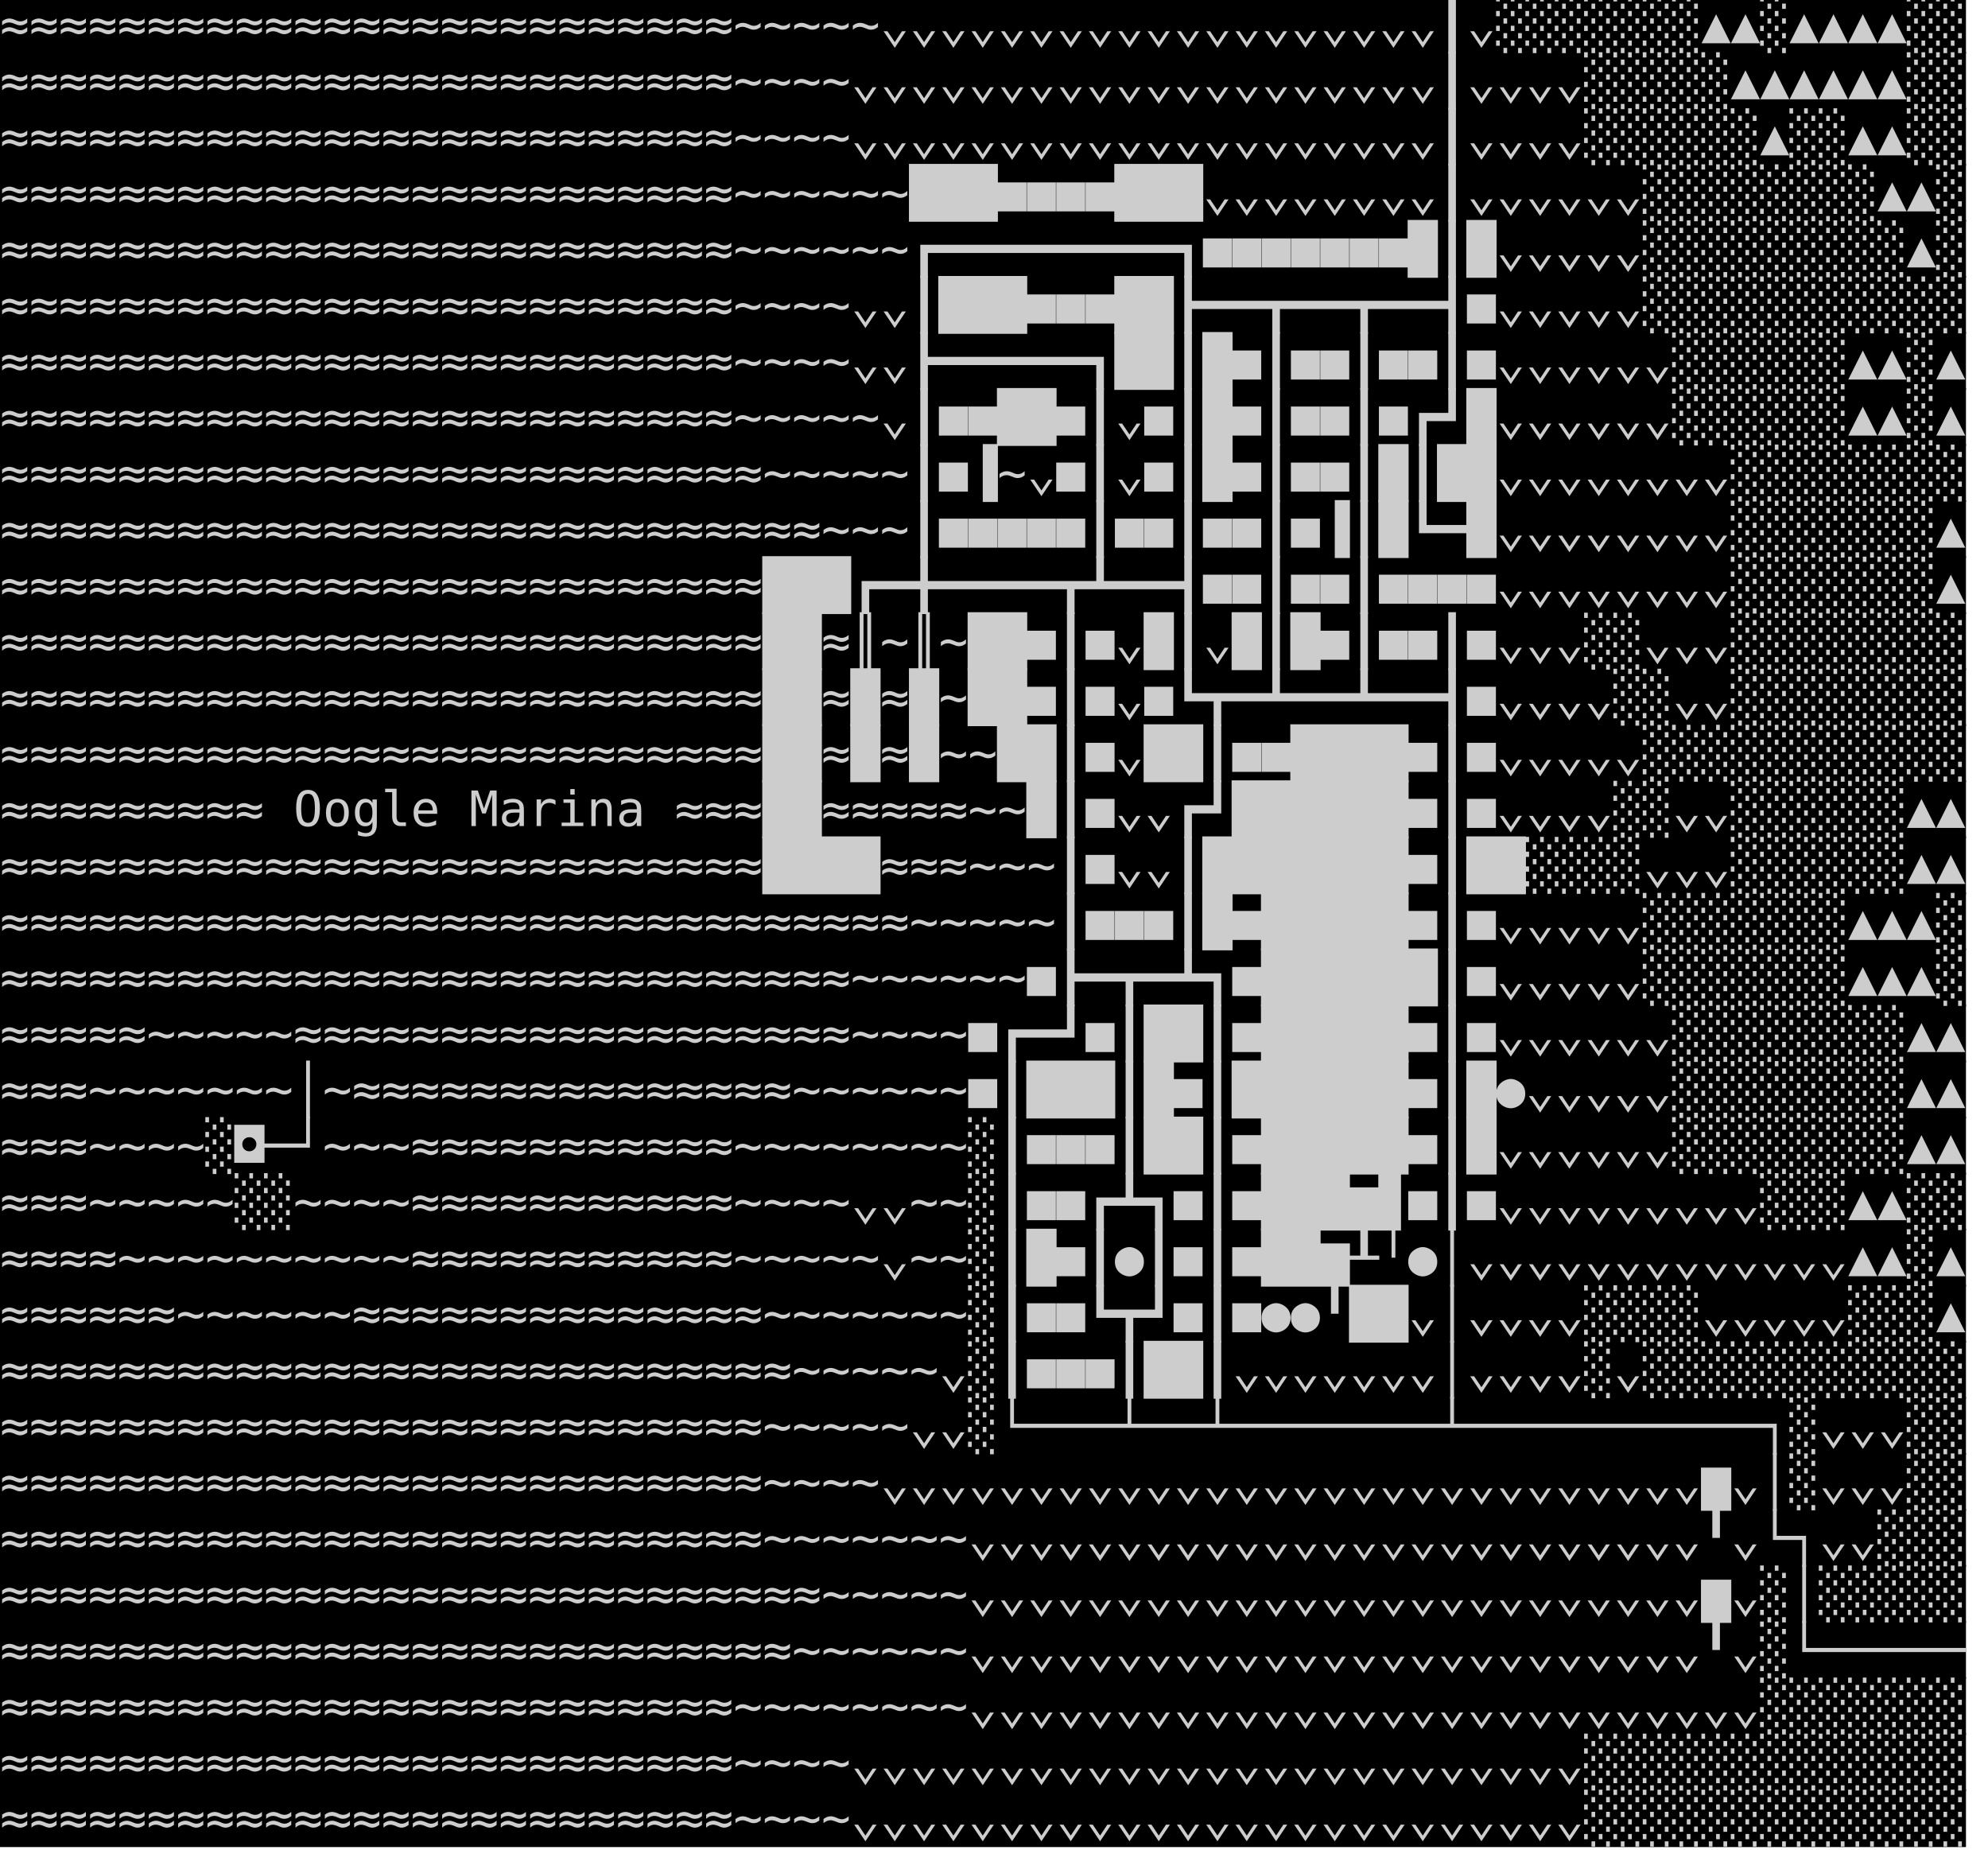
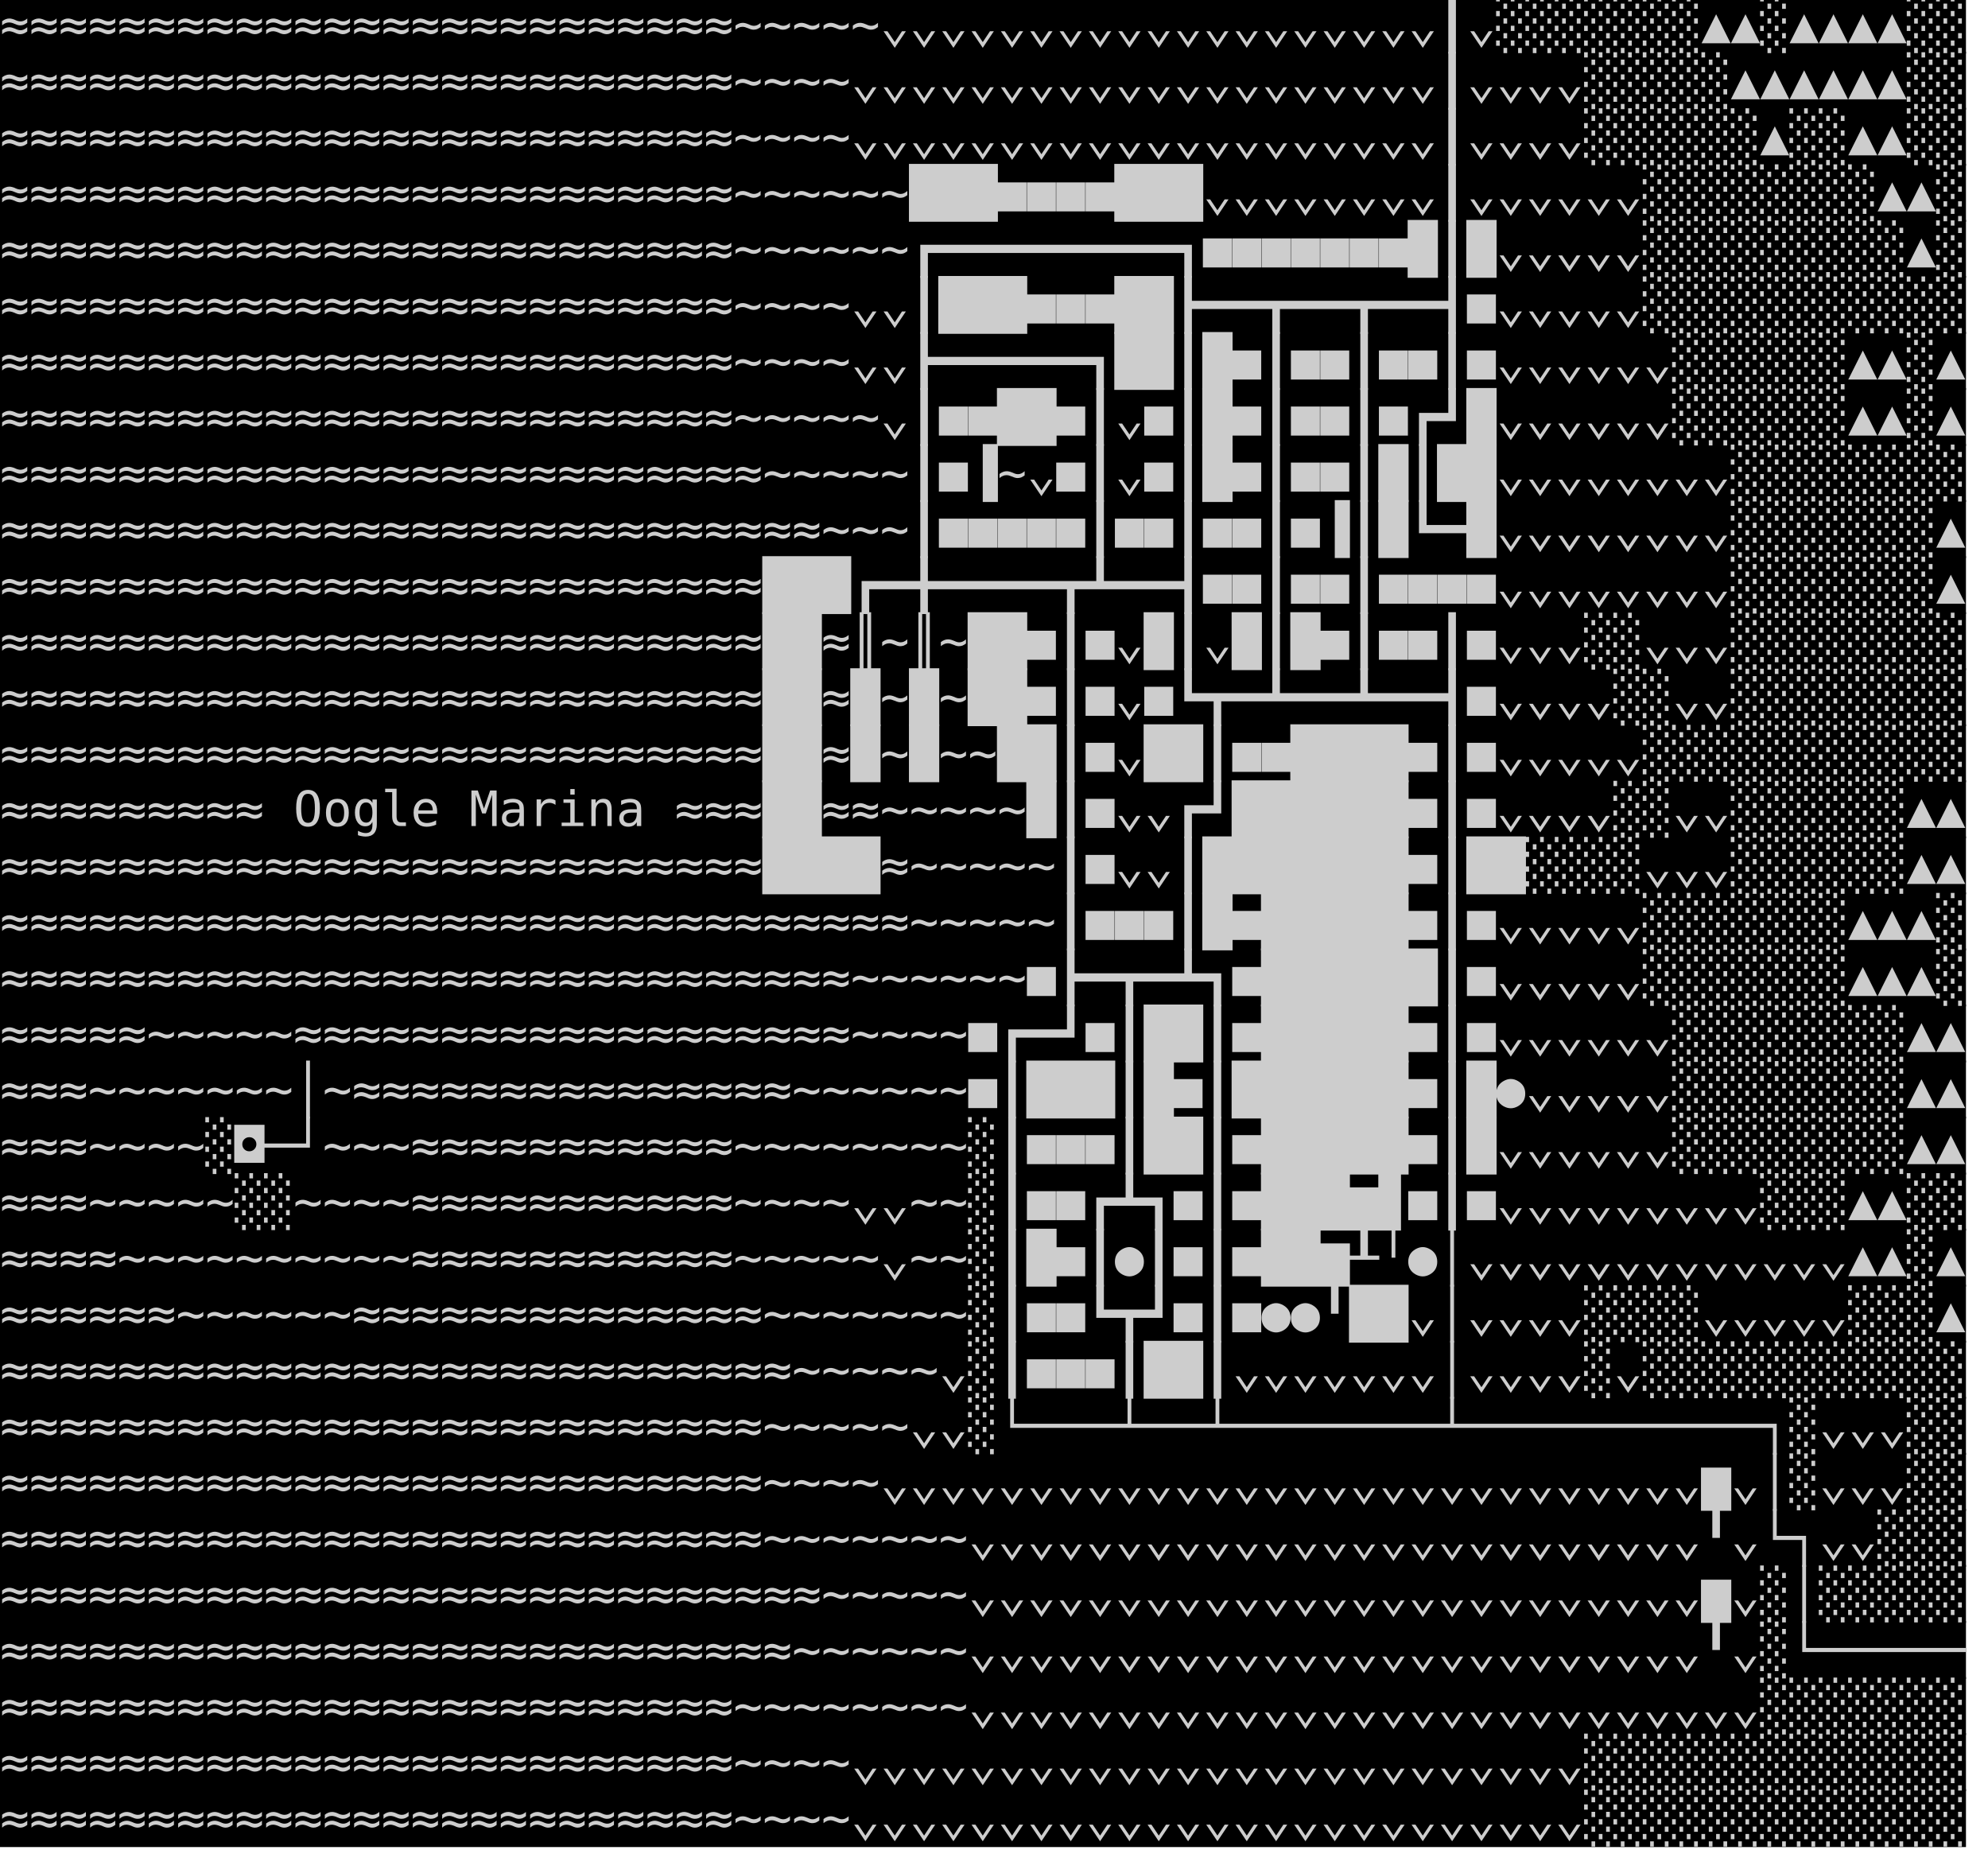
<svg xmlns="http://www.w3.org/2000/svg" version="1.1" width="408.0px" height="379.5px" viewBox="0 0 408.0 379.5" style="letter-spacing:0em;font-size:10px;font-family:'DejaVu Sans Mono';stroke:none">
  <text y="8.5" x="0.0" style="fill:#000000">███████████████████████████████████████████████████████████████████</text>
█<text y="20.0" x="0.0" style="fill:#000000">███████████████████████████████████████████████████████████████████</text>
█<text y="31.5" x="0.0" style="fill:#000000">███████████████████████████████████████████████████████████████████</text>
█<text y="43.0" x="0.0" style="fill:#000000">███████████████████████████████████████████████████████████████████</text>
█<text y="54.5" x="0.0" style="fill:#000000">███████████████████████████████████████████████████████████████████</text>
█<text y="66.0" x="0.0" style="fill:#000000">███████████████████████████████████████████████████████████████████</text>
█<text y="77.5" x="0.0" style="fill:#000000">███████████████████████████████████████████████████████████████████</text>
█<text y="89.0" x="0.0" style="fill:#000000">███████████████████████████████████████████████████████████████████</text>
█<text y="100.5" x="0.0" style="fill:#000000">███████████████████████████████████████████████████████████████████</text>
█<text y="112.0" x="0.0" style="fill:#000000">███████████████████████████████████████████████████████████████████</text>
█<text y="123.5" x="0.0" style="fill:#000000">███████████████████████████████████████████████████████████████████</text>
█<text y="135.0" x="0.0" style="fill:#000000">███████████████████████████████████████████████████████████████████</text>
█<text y="146.5" x="0.0" style="fill:#000000">███████████████████████████████████████████████████████████████████</text>
█<text y="158.0" x="0.0" style="fill:#000000">███████████████████████████████████████████████████████████████████</text>
█<text y="169.5" x="0.0" style="fill:#000000">███████████████████████████████████████████████████████████████████</text>
█<text y="181.0" x="0.0" style="fill:#000000">███████████████████████████████████████████████████████████████████</text>
█<text y="192.5" x="0.0" style="fill:#000000">███████████████████████████████████████████████████████████████████</text>
█<text y="204.0" x="0.0" style="fill:#000000">███████████████████████████████████████████████████████████████████</text>
█<text y="215.5" x="0.0" style="fill:#000000">███████████████████████████████████████████████████████████████████</text>
█<text y="227.0" x="0.0" style="fill:#000000">███████████████████████████████████████████████████████████████████</text>
█<text y="238.5" x="0.0" style="fill:#000000">███████████████████████████████████████████████████████████████████</text>
█<text y="250.0" x="0.0" style="fill:#000000">███████████████████████████████████████████████████████████████████</text>
█<text y="261.5" x="0.0" style="fill:#000000">███████████████████████████████████████████████████████████████████</text>
█<text y="273.0" x="0.0" style="fill:#000000">███████████████████████████████████████████████████████████████████</text>
█<text y="284.5" x="0.0" style="fill:#000000">███████████████████████████████████████████████████████████████████</text>
█<text y="296.0" x="0.0" style="fill:#000000">███████████████████████████████████████████████████████████████████</text>
█<text y="307.5" x="0.0" style="fill:#000000">███████████████████████████████████████████████████████████████████</text>
█<text y="319.0" x="0.0" style="fill:#000000">███████████████████████████████████████████████████████████████████</text>
█<text y="330.5" x="0.0" style="fill:#000000">███████████████████████████████████████████████████████████████████</text>
█<text y="342.0" x="0.0" style="fill:#000000">███████████████████████████████████████████████████████████████████</text>
█<text y="353.5" x="0.0" style="fill:#000000">███████████████████████████████████████████████████████████████████</text>
█<text y="365.0" x="0.0" style="fill:#000000">███████████████████████████████████████████████████████████████████</text>
█<text y="376.5" x="0.0" style="fill:#000000">███████████████████████████████████████████████████████████████████</text>
█<text y="8.5" x="0.0" style="fill:#cdcdcd">≈≈≈≈≈≈≈≈≈≈≈≈≈≈≈≈≈≈≈≈≈≈≈≈≈~~~~~⌄⌄⌄⌄⌄⌄⌄⌄⌄⌄⌄⌄⌄⌄⌄⌄⌄⌄⌄┃⌄░░░░░░░▲▲░▲▲▲▲░░</text>
░<text y="20.0" x="0.0" style="fill:#cdcdcd">≈≈≈≈≈≈≈≈≈≈≈≈≈≈≈≈≈≈≈≈≈≈≈≈≈~~~~⌄⌄⌄⌄⌄⌄⌄⌄⌄⌄⌄⌄⌄⌄⌄⌄⌄⌄⌄⌄┃⌄⌄⌄⌄░░░░░▲▲▲▲▲▲░░</text>
░<text y="31.5" x="0.0" style="fill:#cdcdcd">≈≈≈≈≈≈≈≈≈≈≈≈≈≈≈≈≈≈≈≈≈≈≈≈≈~~~~⌄⌄⌄⌄⌄⌄⌄⌄⌄⌄⌄⌄⌄⌄⌄⌄⌄⌄⌄⌄┃⌄⌄⌄⌄░░░░░░▲░░▲▲░░</text>
░<text y="43.0" x="0.0" style="fill:#cdcdcd">≈≈≈≈≈≈≈≈≈≈≈≈≈≈≈≈≈≈≈≈≈≈≈≈≈~~~~~~███■■■■███⌄⌄⌄⌄⌄⌄⌄⌄┃⌄⌄⌄⌄⌄⌄░░░░░░░░▲▲░</text>
░<text y="54.5" x="0.0" style="fill:#cdcdcd">≈≈≈≈≈≈≈≈≈≈≈≈≈≈≈≈≈≈≈≈≈≈≈≈≈~~~~~~┏━━━━━━━━┓■■■■■■■█┃█⌄⌄⌄⌄⌄░░░░░░░░░▲░</text>
░<text y="66.0" x="0.0" style="fill:#cdcdcd">≈≈≈≈≈≈≈≈≈≈≈≈≈≈≈≈≈≈≈≈≈≈≈≈≈~~~~⌄⌄┃███■■■██┣━━┳━━┳━━┫■⌄⌄⌄⌄⌄░░░░░░░░░░░</text>
░<text y="77.5" x="0.0" style="fill:#cdcdcd">≈≈≈≈≈≈≈≈≈≈≈≈≈≈≈≈≈≈≈≈≈≈≈≈≈~~~~⌄⌄┣━━━━━┓██┃█■┃■■┃■■┃■⌄⌄⌄⌄⌄⌄░░░░░░▲▲░▲</text>
▲<text y="89.0" x="0.0" style="fill:#cdcdcd">≈≈≈≈≈≈≈≈≈≈≈≈≈≈≈≈≈≈≈≈≈≈≈≈≈~~~~~⌄┃■■██■┃⌄■┃█■┃■■┃■┏┛█⌄⌄⌄⌄⌄⌄░░░░░░▲▲░▲</text>
▲<text y="100.5" x="0.0" style="fill:#cdcdcd">≈≈≈≈≈≈≈≈≈≈≈≈≈≈≈≈≈≈≈≈≈≈≈≈≈≈~~~~~┃■▐~⌄■┃⌄■┃█■┃■■┃█┃██⌄⌄⌄⌄⌄⌄⌄⌄░░░░░░░░</text>
░<text y="112.0" x="0.0" style="fill:#cdcdcd">≈≈≈≈≈≈≈≈≈≈≈≈≈≈≈≈≈≈≈≈≈≈≈≈≈≈≈≈~~~┃■■■■■┃■■┃■■┃■▐┃█┗━█⌄⌄⌄⌄⌄⌄⌄⌄░░░░░░░▲</text>
▲<text y="123.5" x="0.0" style="fill:#cdcdcd">≈≈≈≈≈≈≈≈≈≈≈≈≈≈≈≈≈≈≈≈≈≈≈≈≈≈███┏━╋━━━━┳┻━━┫■■┃■■┃■■■■⌄⌄⌄⌄⌄⌄⌄⌄░░░░░░░▲</text>
▲<text y="135.0" x="0.0" style="fill:#cdcdcd">≈≈≈≈≈≈≈≈≈≈≈≈≈≈≈≈≈≈≈≈≈≈≈≈≈≈██≈║~║~██■┃■⌄█┃⌄█┃█■┃■■┃■⌄⌄⌄░░⌄⌄⌄░░░░░░░░</text>
- ▲<text y="146.5" x="0.0" style="fill:#cdcdcd">≈≈≈≈≈≈≈≈≈≈≈≈≈≈≈≈≈≈≈≈≈≈≈≈≈≈██≈█≈█~██■┃■⌄■┗┳━┻━━┻━━┫■⌄⌄⌄⌄░░⌄⌄░░░░░░░░</text>
- ░<text y="158.0" x="0.0" style="fill:#cdcdcd">≈≈≈≈≈≈≈≈≈≈≈≈≈≈≈≈≈≈≈≈≈≈≈≈≈≈██≈█≈█~~██┃■⌄██┃■■████■┃■⌄⌄⌄⌄⌄░░░░░░░░░░░</text>
- ░<text y="169.5" x="0.0" style="fill:#cdcdcd">≈≈≈≈≈≈≈≈≈ Oogle Marina ≈≈≈██≈≈≈≈≈~~█┃■⌄⌄┏┛██████■┃■⌄⌄⌄⌄░░⌄⌄░░░░░░▲▲</text>
- ▲<text y="181.0" x="0.0" style="fill:#cdcdcd">≈≈≈≈≈≈≈≈≈≈≈≈≈≈≈≈≈≈≈≈≈≈≈≈≈≈████≈≈≈~~~┃■⌄⌄┃███████■┃██░░░░⌄⌄⌄░░░░░░▲▲</text>
+ ▲<text y="146.5" x="0.0" style="fill:#cdcdcd">≈≈≈≈≈≈≈≈≈≈≈≈≈≈≈≈≈≈≈≈≈≈≈≈≈≈██≈█~█~██■┃■⌄■┗┳━┻━━┻━━┫■⌄⌄⌄⌄░░⌄⌄░░░░░░░░</text>
+ ░<text y="158.0" x="0.0" style="fill:#cdcdcd">≈≈≈≈≈≈≈≈≈≈≈≈≈≈≈≈≈≈≈≈≈≈≈≈≈≈██≈█~█~~██┃■⌄██┃■■████■┃■⌄⌄⌄⌄⌄░░░░░░░░░░░</text>
+ ░<text y="169.5" x="0.0" style="fill:#cdcdcd">≈≈≈≈≈≈≈≈≈ Oogle Marina ≈≈≈██≈≈~~~~~█┃■⌄⌄┏┛██████■┃■⌄⌄⌄⌄░░⌄⌄░░░░░░▲▲</text>
+ ▲<text y="181.0" x="0.0" style="fill:#cdcdcd">≈≈≈≈≈≈≈≈≈≈≈≈≈≈≈≈≈≈≈≈≈≈≈≈≈≈████≈~~~~~┃■⌄⌄┃███████■┃██░░░░⌄⌄⌄░░░░░░▲▲</text>
▲<text y="192.5" x="0.0" style="fill:#cdcdcd">≈≈≈≈≈≈≈≈≈≈≈≈≈≈≈≈≈≈≈≈≈≈≈≈≈≈≈≈≈≈≈~~~~~┃■■■┃█■█████■┃■⌄⌄⌄⌄⌄░░░░░░░▲▲▲░</text>
░<text y="204.0" x="0.0" style="fill:#cdcdcd">≈≈≈≈≈≈≈≈≈≈≈≈≈≈≈≈≈≈≈≈≈≈≈≈≈≈≈≈≈~~~~~~■┣━┳━┻┓■██████┃■⌄⌄⌄⌄⌄░░░░░░░▲▲▲░</text>
░<text y="215.5" x="0.0" style="fill:#cdcdcd">≈≈≈≈≈~~~~~≈≈≈≈≈≈≈≈≈≈≈≈≈≈≈≈≈≈≈~~~~■┏━┛■┃██┃■█████■┃■⌄⌄⌄⌄⌄⌄░░░░░░░░▲▲</text>
▲<text y="227.0" x="0.0" style="fill:#cdcdcd">≈≈≈~~~~~~~│~≈≈≈≈≈≈≈≈≈≈≈≈≈≈≈~~~~~~■┃███┃█■┃██████■┃█●⌄⌄⌄⌄⌄░░░░░░░░▲▲</text>
▲<text y="238.5" x="0.0" style="fill:#cdcdcd">≈≈≈~~~~░◘─┘~~~≈≈≈≈≈≈≈≈≈≈≈~~~~~~~~░┃■■■┃██┃■█████■┃█⌄⌄⌄⌄⌄⌄░░░░░░░░▲▲</text>
▲<text y="250.0" x="0.0" style="fill:#cdcdcd">≈≈≈~~~~~░░~~~~≈≈≈≈≈≈≈≈≈≈≈~~~~⌄⌄~~░┃■■┏┻┓■┃■███▆▊■┃■⌄⌄⌄⌄⌄⌄⌄⌄⌄░░░▲▲░░</text>
░<text y="261.5" x="0.0" style="fill:#cdcdcd">≈≈≈≈~~~~~~~~~~≈≈≈≈≈≈≈≈≈≈≈~~~~~⌄~~░┃█■┃●┃■┃■██▆┸╵●│⌄⌄⌄⌄⌄⌄⌄⌄⌄⌄⌄⌄⌄▲▲░▲</text>
▲<text y="273.0" x="0.0" style="fill:#cdcdcd">≈≈≈≈≈≈~~~~~~≈≈≈≈≈≈≈≈≈≈≈≈≈≈~~~~~~~░┃■■┗┳┛■┃■●●╹██⌄│⌄⌄⌄⌄░░░░⌄⌄⌄⌄⌄░░░▲</text>
▲<text y="284.5" x="0.0" style="fill:#cdcdcd">≈≈≈≈≈≈≈≈≈≈≈≈≈≈≈≈≈≈≈≈≈≈≈≈≈≈≈~~~~~⌄░┃■■■┃██┃⌄⌄⌄⌄⌄⌄⌄│⌄⌄⌄⌄░⌄░░░░░░░░░░░</text>
░<text y="296.0" x="0.0" style="fill:#cdcdcd">≈≈≈≈≈≈≈≈≈≈≈≈≈≈≈≈≈≈≈≈≈≈≈≈≈≈~~~~~⌄⌄░└───┴──┴───────┴──────────┐░⌄⌄⌄░░</text>
░<text y="307.5" x="0.0" style="fill:#cdcdcd">≈≈≈≈≈≈≈≈≈≈≈≈≈≈≈≈≈≈≈≈≈≈≈≈≈≈~~~~⌄⌄⌄⌄⌄⌄⌄⌄⌄⌄⌄⌄⌄⌄⌄⌄⌄⌄⌄⌄⌄⌄⌄⌄⌄⌄⌄⌄▆⌄│░⌄⌄⌄░░</text>
░<text y="319.0" x="0.0" style="fill:#cdcdcd">≈≈≈≈≈≈≈≈≈≈≈≈≈≈≈≈≈≈≈≈≈≈≈≈≈≈~~~~~~~⌄⌄⌄⌄⌄⌄⌄⌄⌄⌄⌄⌄⌄⌄⌄⌄⌄⌄⌄⌄⌄⌄⌄⌄⌄╹⌄└┐⌄⌄░░░</text>
░<text y="330.5" x="0.0" style="fill:#cdcdcd">≈≈≈≈≈≈≈≈≈≈≈≈≈≈≈≈≈≈≈≈≈≈≈≈≈≈≈≈~~~~~⌄⌄⌄⌄⌄⌄⌄⌄⌄⌄⌄⌄⌄⌄⌄⌄⌄⌄⌄⌄⌄⌄⌄⌄⌄▆⌄░│░░░░░</text>
░<text y="342.0" x="0.0" style="fill:#cdcdcd">≈≈≈≈≈≈≈≈≈≈≈≈≈≈≈≈≈≈≈≈≈≈≈≈≈≈≈~~~~~~⌄⌄⌄⌄⌄⌄⌄⌄⌄⌄⌄⌄⌄⌄⌄⌄⌄⌄⌄⌄⌄⌄⌄⌄⌄╹⌄░└─────</text>
─<text y="353.5" x="0.0" style="fill:#cdcdcd">≈≈≈≈≈≈≈≈≈≈≈≈≈≈≈≈≈≈≈≈≈≈≈≈≈~~~~~~~~⌄⌄⌄⌄⌄⌄⌄⌄⌄⌄⌄⌄⌄⌄⌄⌄⌄⌄⌄⌄⌄⌄⌄⌄⌄⌄⌄░░░░░░░</text>
░<text y="365.0" x="0.0" style="fill:#cdcdcd">≈≈≈≈≈≈≈≈≈≈≈≈≈≈≈≈≈≈≈≈≈≈≈≈≈~~~~⌄⌄⌄⌄⌄⌄⌄⌄⌄⌄⌄⌄⌄⌄⌄⌄⌄⌄⌄⌄⌄⌄⌄⌄⌄░░░░░░░░░░░░░</text>
░<text y="376.5" x="0.0" style="fill:#cdcdcd">≈≈≈≈≈≈≈≈≈≈≈≈≈≈≈≈≈≈≈≈≈≈≈≈≈~~~~⌄⌄⌄⌄⌄⌄⌄⌄⌄⌄⌄⌄⌄⌄⌄⌄⌄⌄⌄⌄⌄⌄⌄⌄⌄░░░░░░░░░░░░░</text>
░</svg>
